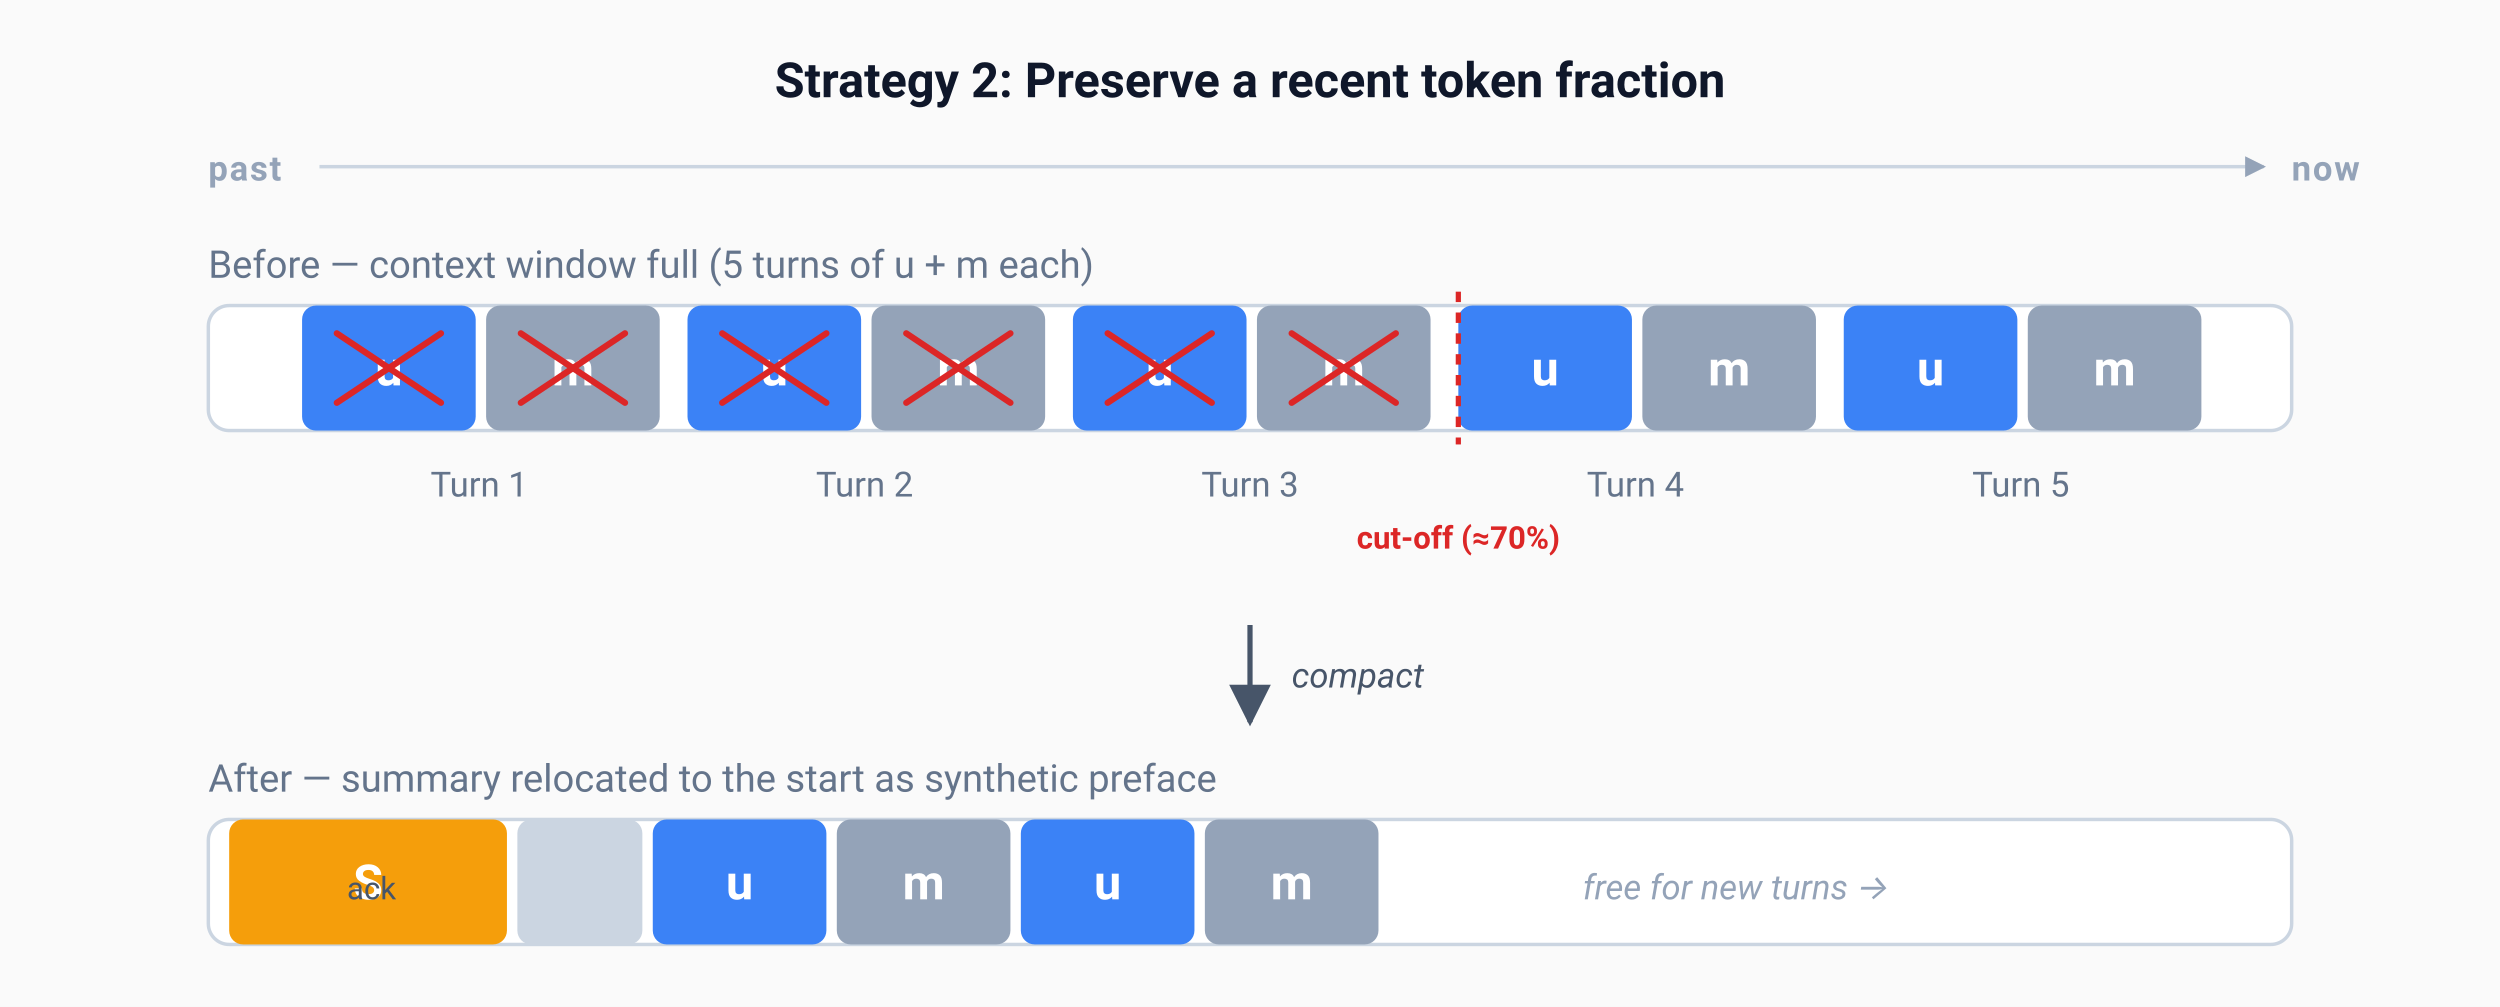
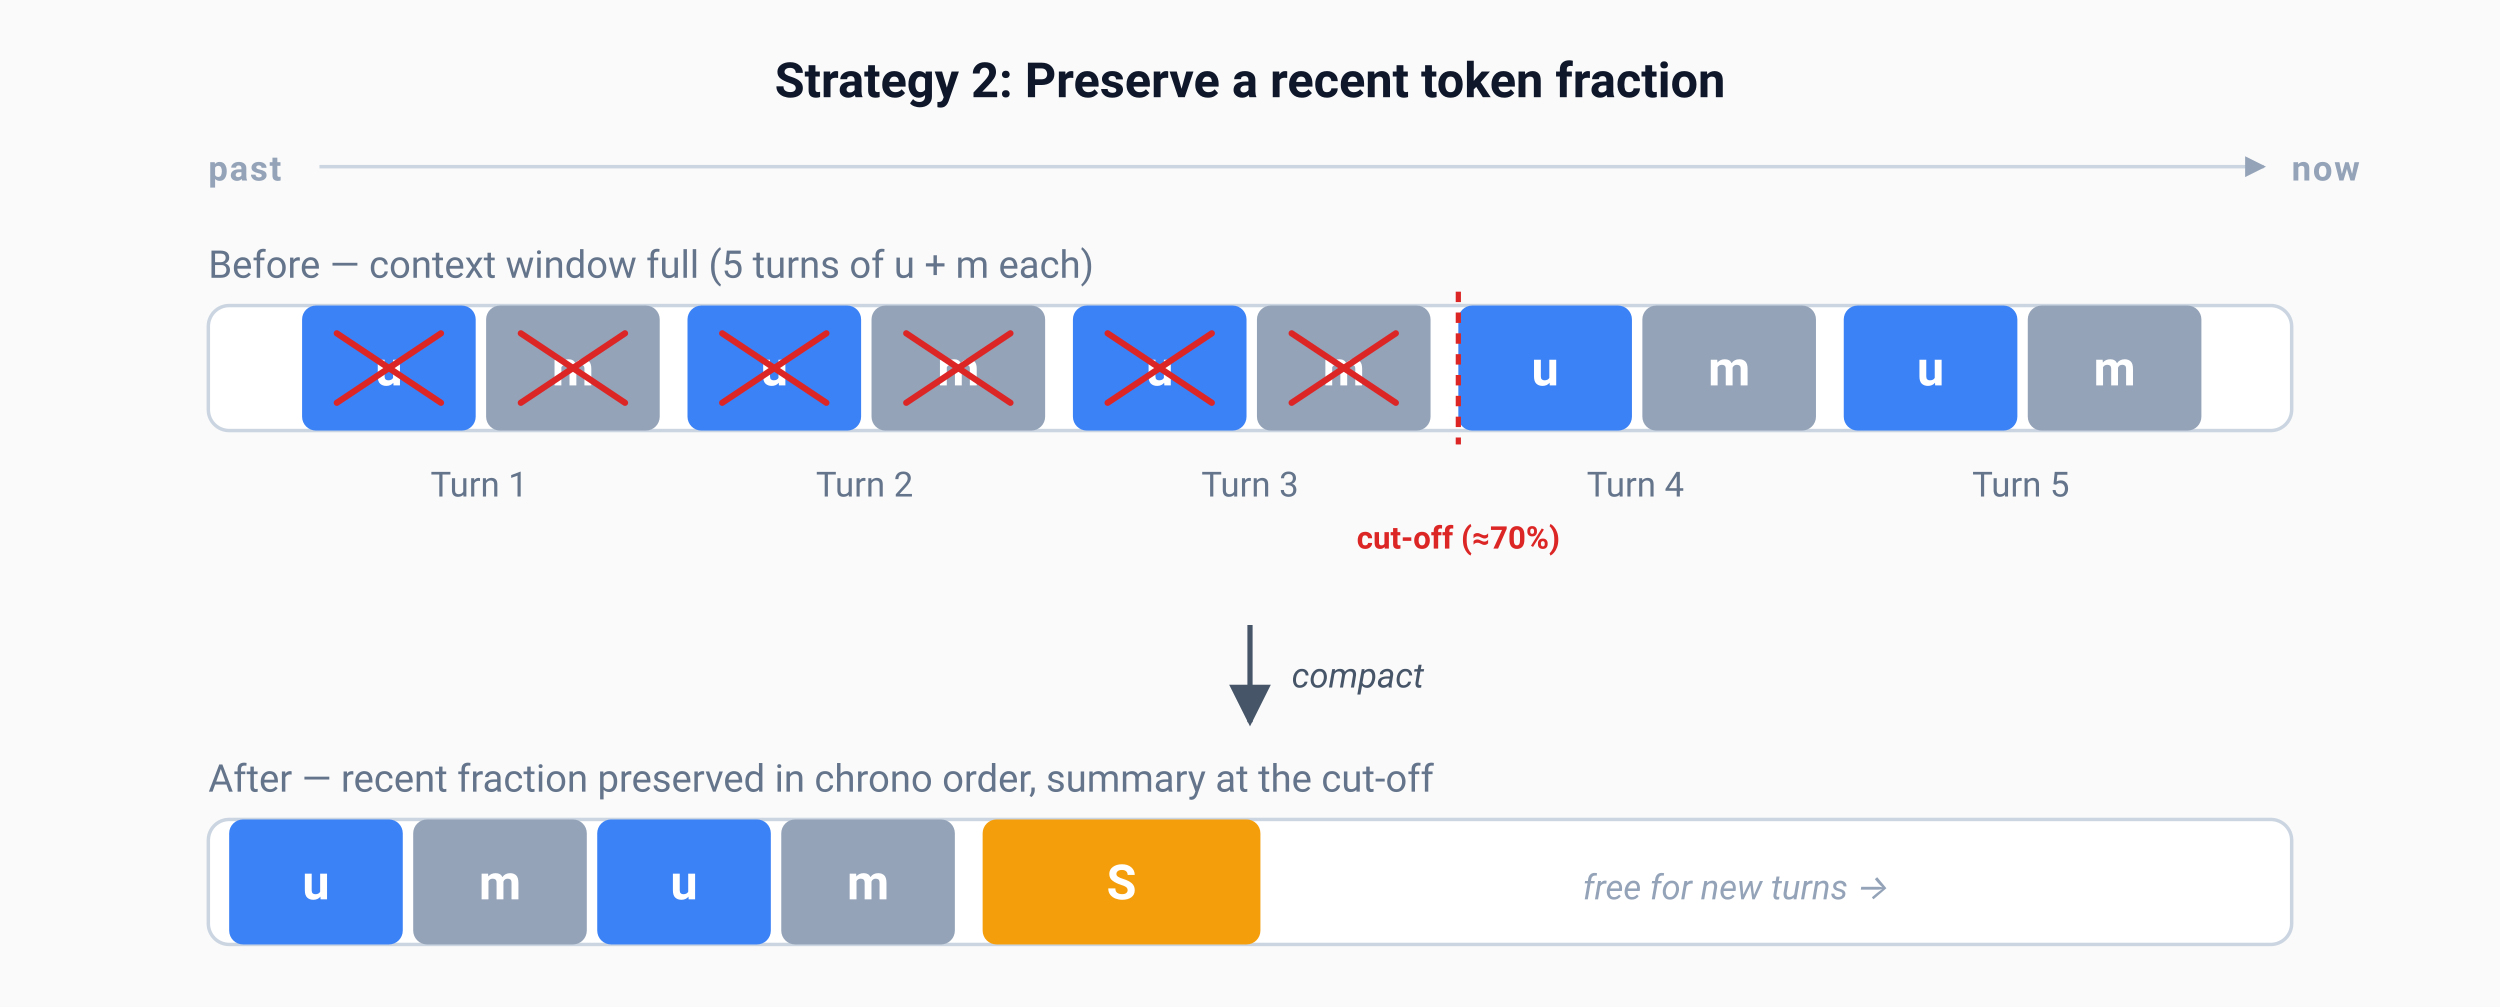
<svg xmlns="http://www.w3.org/2000/svg" viewBox="0 0 720 290" font-family="ui-sans-serif, system-ui, -apple-system, Segoe UI, Roboto, sans-serif">
  <defs>
    <marker id="arrow" viewBox="0 0 10 10" refX="9" refY="5" markerWidth="8" markerHeight="8" orient="auto-start-reverse">
      <path d="M 0 0 L 10 5 L 0 10 z" fill="#475569" />
    </marker>
    <marker id="axis-arrow" viewBox="0 0 10 10" refX="9" refY="5" markerWidth="6" markerHeight="6" orient="auto-start-reverse">
      <path d="M 0 0 L 10 5 L 0 10 z" fill="#94a3b8" />
    </marker>
  </defs>
  <rect width="720" height="290" fill="#fafafa" />
  <text x="360" y="28" text-anchor="middle" font-size="14" font-weight="600" fill="#0f172a">Strategy 2: Preserve a recent token fraction</text>
  <text x="60" y="52" font-size="10" font-weight="600" fill="#94a3b8" letter-spacing="0.5">past</text>
  <line x1="92" y1="48" x2="652" y2="48" stroke="#cbd5e1" stroke-width="1" marker-end="url(#axis-arrow)" />
  <text x="660" y="52" font-size="10" font-weight="600" fill="#94a3b8" letter-spacing="0.5">now</text>
  <text x="60" y="80" font-size="11" fill="#64748b">Before — context window full (5 turns of u + m each)</text>
  <rect x="60" y="88" width="600" height="36" rx="6" stroke="#cbd5e1" stroke-width="1" fill="white" />
  <g transform="translate(60, 88)">
    <rect x="27" y="0" width="50" height="36" rx="4" fill="#3b82f6" />
    <rect x="80" y="0" width="50" height="36" rx="4" fill="#94a3b8" />
    <rect x="138" y="0" width="50" height="36" rx="4" fill="#3b82f6" />
    <rect x="191" y="0" width="50" height="36" rx="4" fill="#94a3b8" />
    <rect x="249" y="0" width="50" height="36" rx="4" fill="#3b82f6" />
    <rect x="302" y="0" width="50" height="36" rx="4" fill="#94a3b8" />
    <rect x="360" y="0" width="50" height="36" rx="4" fill="#3b82f6" />
    <rect x="413" y="0" width="50" height="36" rx="4" fill="#94a3b8" />
    <rect x="471" y="0" width="50" height="36" rx="4" fill="#3b82f6" />
    <rect x="524" y="0" width="50" height="36" rx="4" fill="#94a3b8" />
  </g>
  <g transform="translate(60, 88)" font-size="14" font-weight="700" fill="white" text-anchor="middle">
    <text x="52" y="23">u</text>
    <text x="105" y="23">m</text>
    <text x="163" y="23">u</text>
    <text x="216" y="23">m</text>
    <text x="274" y="23">u</text>
    <text x="327" y="23">m</text>
    <text x="385" y="23">u</text>
    <text x="438" y="23">m</text>
    <text x="496" y="23">u</text>
    <text x="549" y="23">m</text>
  </g>
  <g transform="translate(60, 88)" stroke="#dc2626" stroke-width="1.8" stroke-linecap="round">
    <g transform="translate(27,0)">
      <line x1="10" y1="8" x2="40" y2="28" />
      <line x1="40" y1="8" x2="10" y2="28" />
    </g>
    <g transform="translate(80,0)">
      <line x1="10" y1="8" x2="40" y2="28" />
      <line x1="40" y1="8" x2="10" y2="28" />
    </g>
    <g transform="translate(138,0)">
      <line x1="10" y1="8" x2="40" y2="28" />
      <line x1="40" y1="8" x2="10" y2="28" />
    </g>
    <g transform="translate(191,0)">
      <line x1="10" y1="8" x2="40" y2="28" />
      <line x1="40" y1="8" x2="10" y2="28" />
    </g>
    <g transform="translate(249,0)">
      <line x1="10" y1="8" x2="40" y2="28" />
      <line x1="40" y1="8" x2="10" y2="28" />
    </g>
    <g transform="translate(302,0)">
      <line x1="10" y1="8" x2="40" y2="28" />
      <line x1="40" y1="8" x2="10" y2="28" />
    </g>
  </g>
  <g font-size="10" fill="#64748b" text-anchor="middle">
    <text x="138" y="143">Turn 1</text>
    <text x="249" y="143">Turn 2</text>
    <text x="360" y="143">Turn 3</text>
    <text x="471" y="143">Turn 4</text>
    <text x="582" y="143">Turn 5</text>
  </g>
  <line x1="420" y1="84" x2="420" y2="128" stroke="#dc2626" stroke-width="1.5" stroke-dasharray="3 3" />
  <text x="420" y="158" text-anchor="middle" font-size="9" font-weight="600" fill="#dc2626">cut-off (≈70%)</text>
  <line x1="360" y1="180" x2="360" y2="208" stroke="#475569" stroke-width="1.5" marker-end="url(#arrow)" />
  <text x="372" y="198" font-size="10" fill="#475569" font-style="italic">compact</text>
-   <text x="60" y="228" font-size="11" fill="#64748b">After — summary relocated to the start as synthetic preface</text>
+   <text x="60" y="228" font-size="11" fill="#64748b">After — recent fraction preserved in chrono order, summary at the cut-off</text>
  <rect x="60" y="236" width="600" height="36" rx="6" stroke="#cbd5e1" stroke-width="1" fill="white" />
  <g transform="translate(60, 236)">
-     <rect x="6" y="0" width="80" height="36" rx="4" fill="#f59e0b" />
-     <rect x="89" y="0" width="36" height="36" rx="4" fill="#cbd5e1" />
-     <rect x="128" y="0" width="50" height="36" rx="4" fill="#3b82f6" />
-     <rect x="181" y="0" width="50" height="36" rx="4" fill="#94a3b8" />
-     <rect x="234" y="0" width="50" height="36" rx="4" fill="#3b82f6" />
-     <rect x="287" y="0" width="50" height="36" rx="4" fill="#94a3b8" />
+     <rect x="6" y="0" width="50" height="36" rx="4" fill="#3b82f6" />
+     <rect x="59" y="0" width="50" height="36" rx="4" fill="#94a3b8" />
+     <rect x="112" y="0" width="50" height="36" rx="4" fill="#3b82f6" />
+     <rect x="165" y="0" width="50" height="36" rx="4" fill="#94a3b8" />
+     <rect x="223" y="0" width="80" height="36" rx="4" fill="#f59e0b" />
  </g>
  <g transform="translate(60, 236)" font-size="14" font-weight="700" fill="white" text-anchor="middle">
-     <text x="46" y="23">S</text>
-     <text x="153" y="23">u</text>
-     <text x="206" y="23">m</text>
-     <text x="259" y="23">u</text>
-     <text x="312" y="23">m</text>
+     <text x="31" y="23">u</text>
+     <text x="84" y="23">m</text>
+     <text x="137" y="23">u</text>
+     <text x="190" y="23">m</text>
+     <text x="263" y="23">S</text>
  </g>
-   <text x="107" y="259" text-anchor="middle" font-size="9" fill="#475569">ack</text>
  <text x="500" y="259" text-anchor="middle" font-size="10" fill="#94a3b8" font-style="italic">free for new turns →</text>
</svg>
